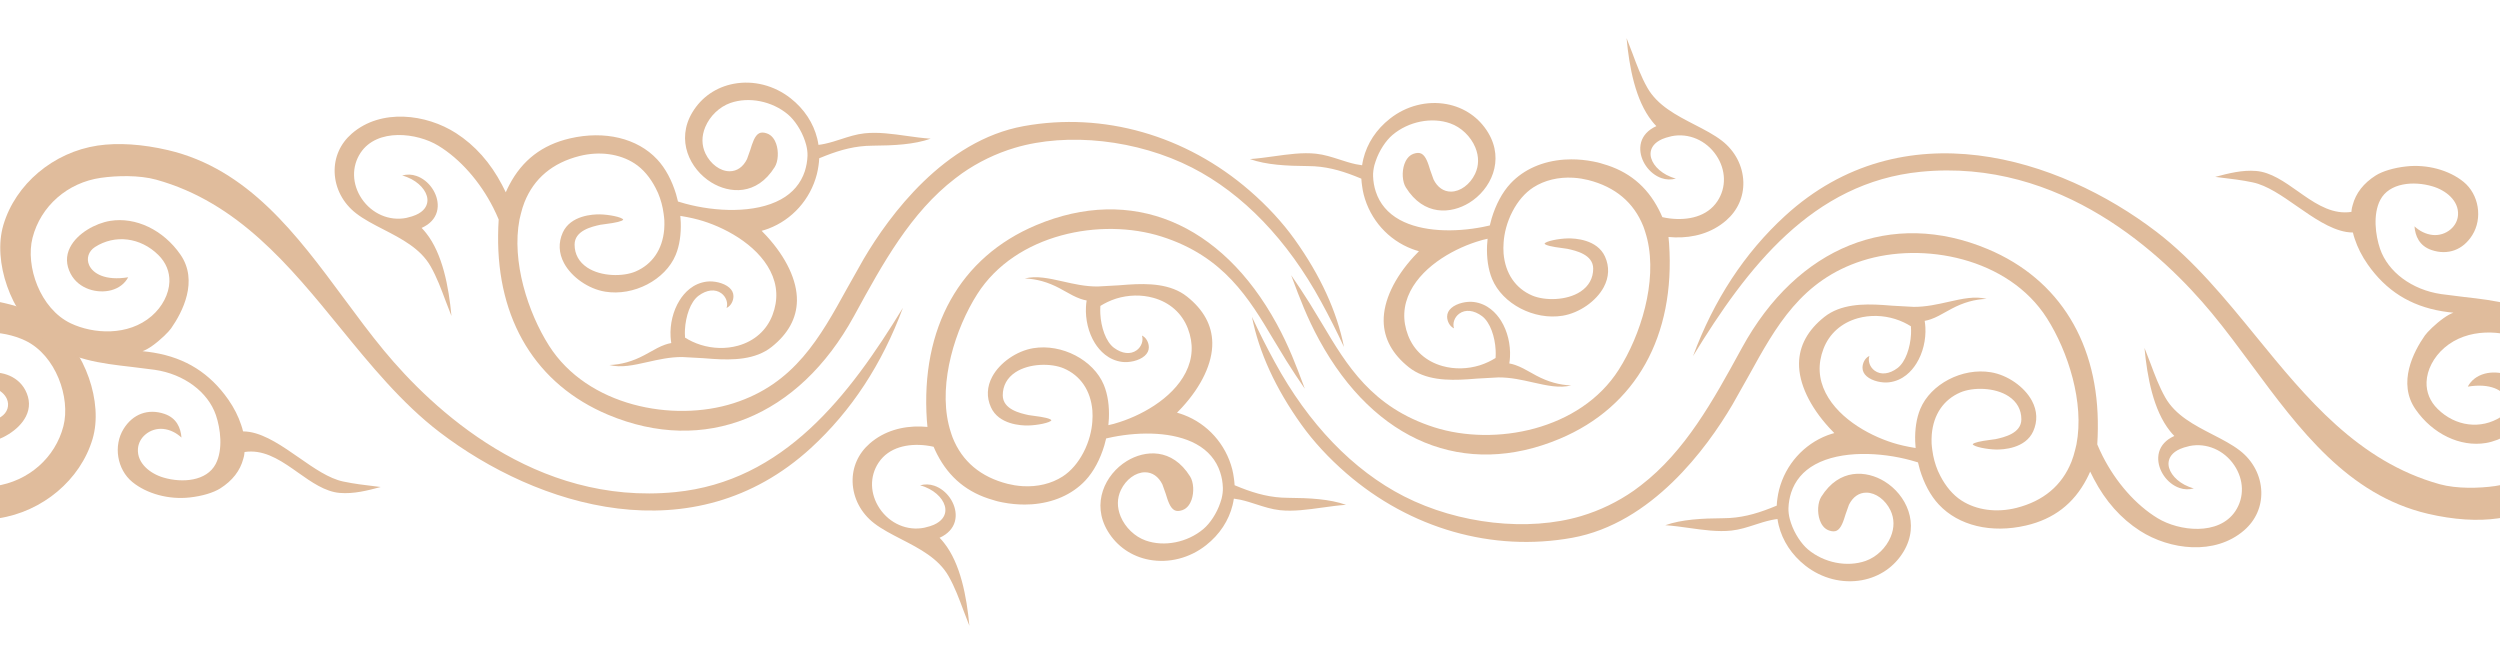
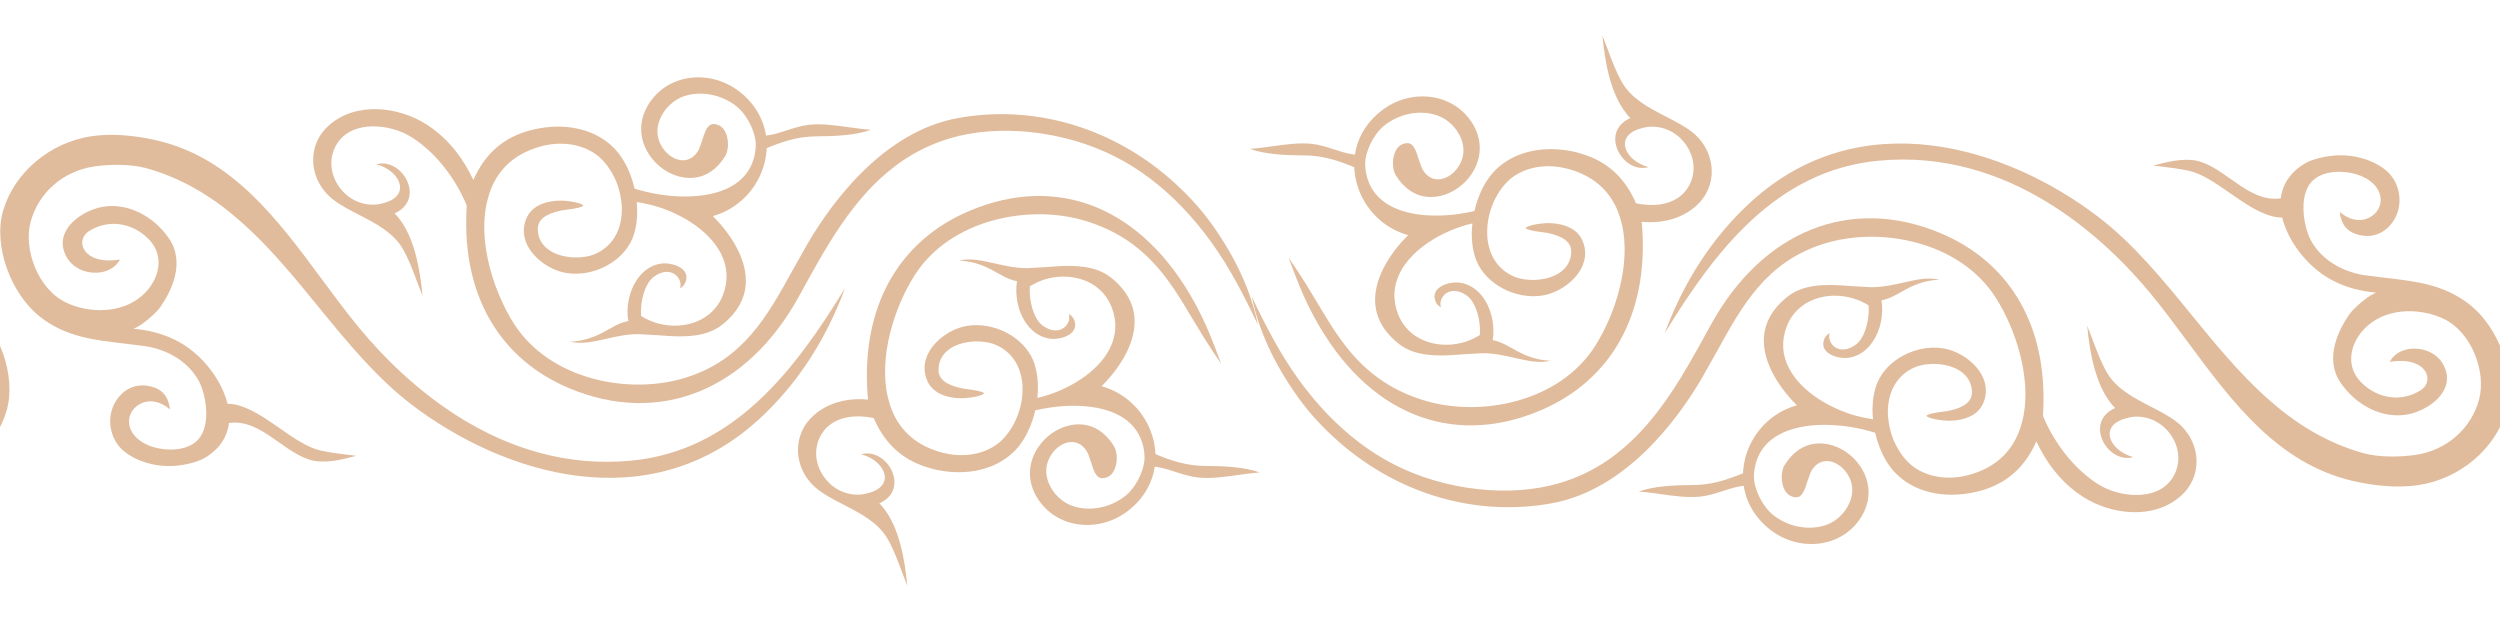
- <svg xmlns="http://www.w3.org/2000/svg" viewBox="0 0 3856 1024">
-   <g transform="translate(148,1024) scale(-1,-1)">
+ <svg xmlns="http://www.w3.org/2000/svg" viewBox="0 0 4120 1024">
+   <g transform="translate(16,1024) scale(-1,-1)">
    <g transform="translate(-58,0)">
      <path d="M1972.231 752.471a391.86 391.86 0 0 1-9.965-4.04c-0.212-3.743-0.586-7.535-1.165-11.299a120.733 120.733 0 0 0-2.472-13.227c-10.099-39.173-38.305-70.183-74.66-83.947a114.278 114.278 0 0 0-10.551-3.425c2.719-2.719 5.304-5.445 7.818-8.157 30.021-32.775 47.055-68.439 46.596-99.568-0.367-27.132-13.474-51.129-38.99-71.376-25.077-19.901-59.823-20.487-90.585-18.474l-14.562 1.109-32.81 1.822c-19.004 0.085-36.497-3.919-53.432-7.761-21.723-4.908-40.826-9.145-58.876-4.604 18.1 0.614 35.748 5.565 53.714 15.085l8.573 4.739c7.797 4.414 15.431 8.658 23.46 11.497 3.136 1.109 6.448 2.027 9.732 2.606-0.523 3.22-0.946 6.504-1.059 9.852-1.031 19.216 3.701 39.752 13.722 55.868 7.387 11.794 20.699 26.384 42.259 29.06 10.176 1.292 25.762-1.561 34.548-9.357 4.216-3.701 6.384-8.157 6.434-13.143 0-7.429-4.16-14.972-9.887-17.768-0.297-0.169-0.494-0.254-0.734-0.374 2.585 7.74-0.756 17.231-8.065 22.599-9.463 6.956-22.62 5.523-35.162-3.792-12.606-9.449-19.95-31.921-20.988-52.443a100.437 100.437 0 0 1 0.042-10.925c0.085-0.417 0.085-0.826 0.085-1.201 3.552-2.182 7.133-4.209 10.89-5.967a109.158 109.158 0 0 1 13.439-5.318c18.644-5.734 38.884-6.363 57.591-1.109 25.226 7.048 43.99 23.827 52.98 47.203 8.905 23.206 7.754 46.094-3.34 67.987-20.953 41.193-71.2 67.824-108.798 78.495-0.784 0.254-1.476 0.494-2.225 0.671-2.768 0.777-5.523 1.321-8.248 1.977 0.41-3.51 0.664-6.963 0.826-10.445 0.784-18.623-1.61-36.645-7.797-51.617-16.003-38.502-64.816-63.905-108.883-56.652-25.685 4.251-51.701 22.351-63.29 44.004-8.256 15.409-8.948 31.695-1.977 47.118 12.041 26.716 46.716 28.291 57.062 28.107 14.35-0.233 34.682-4.28 36.2-8.15-1.645-2.479-10.974-4.788-27.867-6.857l-7.38-1.066c-12.86-2.797-39.745-8.736-39.781-30.543 0-14.717 6.751-26.97 19.534-35.423 21.518-14.188 55.374-14.188 74.462-6.109 25.854 11.024 41.61 34.103 44.244 64.95 0.452 5.699 0.332 11.455-0.085 17.224-0.205 3.418-0.664 6.843-1.201 10.233a123.162 123.162 0 0 1-6.674 24.477 112.061 112.061 0 0 1-5.982 13.206c-7.952 15.205-18.877 28.319-31.949 36.73-17.316 11.13-38.884 16.236-61.391 14.922-4.167-0.254-8.361-0.706-12.57-1.363a144.659 144.659 0 0 1-10.678-2.182c-41.723-10.551-70.296-34.555-84.978-71.334-1.144-2.881-2.062-5.897-3.001-8.821a150.888 150.888 0 0 1-3.185-11.377c-15.529-65.769 10.275-147.929 44.039-201.029 59.357-93.389 191.262-118.537 284.524-88.855 96.178 30.642 134.935 95.726 172.427 158.741l19.781 32.57a1146.315 1146.315 0 0 0 28.538 43.298c-0.664-1.737-1.328-3.475-1.935-5.198-11.095-29.647-22.521-60.324-41.398-94.829-85.719-156.792-224.334-213.734-370.695-152.343-118.05 49.526-178.684 158.614-168.875 301.353 0.254 3.291 0.621 6.624 0.911 9.972-3.383-0.282-6.716-0.537-10.063-0.621-28.404-0.819-56.645 6.765-78.919 26.144-17.726 15.424-27.118 36.525-26.462 59.498 0.742 24.654 12.818 47.817 33.107 63.481 11.984 9.272 26.631 16.779 42.055 24.738 28.156 14.52 57.231 29.477 72.852 56.899 9.562 16.787 16.356 35.254 23.036 53.114 2.853 7.797 5.946 15.664 9.075 23.496-4.209-45.268-13.764-96.058-39.166-127.972a77.33 77.33 0 0 0-6.808-7.797 50.374 50.374 0 0 0 8.99-5.078c9.852-7.048 15.296-16.497 15.826-27.909 0.862-19.83-13.609-40.656-32.853-47.252a36.574 36.574 0 0 0-22.062-0.657c5.198 1.363 10.099 3.312 14.47 5.657 16.412 8.729 26.186 23.008 24.371 35.452-0.911 6.278-4.993 14.145-17.69 19.795-3.538 1.532-7.952 2.924-13.079 4.082-0.523 0.127-0.989 0.282-1.61 0.417-26.13 5.268-53.177-6.342-68.813-29.64-15.085-22.479-15.741-49.604-1.638-70.748 15.791-23.834 45.346-29.936 73.347-26.518 3.842 0.487 7.719 1.151 11.511 2.02 1.723 3.997 3.496 7.917 5.473 11.659 18.637 36.214 47.083 59.413 86.171 70.423 2.677 0.784 5.191 1.695 7.994 2.302 2.217 0.537 4.456 0.953 6.638 1.412 11.716 2.267 23.171 3.383 34.35 3.34a218.204 218.204 0 0 0 10.621-0.367c33.079-2.316 62.302-14.894 82.803-36.702 13.107-13.976 23.001-33.227 29.272-54.088 0.989-3.552 1.97-7.175 2.797-10.805a233.903 233.903 0 0 1 10.883-2.345c43.057-8.376 93.558-7.874 128.064 11.038 18.46 10.148 30.932 24.993 36.906 43.418 1.243 3.715 2.196 7.535 2.924 11.539 0.664 4.011 1.158 8.121 1.271 12.415 0.177 5.402-0.607 11.13-1.999 16.829a87.711 87.711 0 0 1-1.907 6.095c-5.445 16.412-15.904 32.125-26.186 40.734-24.569 20.706-60.282 27.832-88.89 17.733-16.829-5.89-31.666-20.12-38.707-37.097-5.77-14.018-5.692-28.164 0.417-40.868 7.747-16.25 22.683-27.238 37.062-27.288 11.335-0.085 20.946 6.596 26.928 18.707l5.176 14.527c3.093 10.176 6.645 21.815 13.616 25.31 3.093 1.617 7.055 1.518 11.991-0.162 8.086-2.804 12.168-10.261 14.195-15.953 4.16-11.843 3.206-27.302-2.217-35.953-27.916-44.696-69.971-40.734-97.598-23.834-33.474 20.452-55.162 65.395-29.392 108.233 14.054 23.368 36.822 39.032 64.032 44.067 30.289 5.565 62.167-2.507 87.4-22.351 21.229-16.652 35.247-38.298 41.101-62.132 0.791-3.256 1.398-6.554 1.907-9.816 3.333 0.417 6.631 0.96 9.845 1.645 8.7 1.893 16.942 4.583 25.07 7.217 11.504 3.701 23.383 7.549 36.08 8.948 20.777 2.26 43.333-0.953 65.176-3.997 12.21-1.688 24.569-3.418 36.857-4.28-25.36-8.983-56.355-10.558-89.907-10.805-25.953-0.085-48.636-6.236-71.977-15.353z" fill="#e0bc9c" />
      <path d="M607.303 329.092c11.998 9.272 26.596 16.815 42.012 24.731 28.156 14.513 57.266 29.527 72.845 56.899 9.569 16.822 16.412 35.254 23.065 53.114a1099.705 1099.705 0 0 0 9.103 23.496c-4.195-45.275-13.771-96.023-39.166-127.979a96.835 96.835 0 0 0-6.843-7.797 57.175 57.175 0 0 0 9.018-5.064c9.823-6.97 15.304-16.532 15.805-27.874 0.855-19.873-13.573-40.649-32.824-47.245a35.734 35.734 0 0 0-22.062-0.657c5.148 1.314 10.099 3.291 14.435 5.6 16.405 8.785 26.214 23.051 24.399 35.416-0.946 6.349-5.028 14.272-17.683 19.795-3.538 1.603-7.959 2.966-13.037 4.124-0.586 0.127-1.066 0.325-1.645 0.452-26.137 5.24-53.184-6.384-68.848-29.689-15.092-22.464-15.755-49.555-1.695-70.79 25.6-38.425 87.111-30.875 119.85-10.932 33.863 20.572 64.406 55.543 84.815 95.783a274.714 274.714 0 0 1 8.333 18.1 428.696 428.696 0 0 0-0.876 24.032c-1.688 130.818 58.502 230.478 169.786 277.186 148.424 62.252 293.662 3.884 379.141-152.336l1.9-3.46c42.217-77.231 85.628-156.269 154.024-208.67 3.467-2.634 6.942-5.318 10.565-7.874a283.556 283.556 0 0 1 81.433-39.42c81.878-24.442 189.158-12.535 273.337 30.43 78.551 40.12 147.407 111.68 199.27 207.017a1177 1177 0 0 1 35.197 69.71c-10.876-54.675-36.278-110.281-76.313-166.241-18.46-25.812-42.337-51.659-69.053-74.787-98.671-85.592-225.739-121.877-348.527-99.653-122.689 22.14-207.406 137.915-246.953 204.955l-25.607 45.43c-41.723 75.656-81.058 147.11-175.182 177.081-93.177 29.738-225.146 4.583-284.531-88.848-32.606-51.369-57.923-129.992-45.515-194.595 0.579-3.016 1.363-5.946 2.147-8.905 1.476-6.024 3.256-11.963 5.523-17.698 14.682-36.808 43.255-60.762 84.978-71.327 30.635-7.662 61.475-3.538 84.639 11.384 13.446 8.651 24.498 22.14 32.577 37.803 1.349 2.691 2.669 5.282 3.87 7.994a122.244 122.244 0 0 1 8.573 31.843c0.459 3.369 0.904 6.758 1.109 10.148 0.169 4.689 0.127 9.428-0.24 14.096-2.599 30.875-18.354 53.877-44.244 64.929-19.039 8.079-52.93 8.079-74.385-6.102-12.811-8.453-19.576-20.699-19.576-35.416 0.042-21.808 26.878-27.782 39.781-30.6l7.422-1.031c16.864-2.104 26.158-4.414 27.832-6.843-1.568-3.87-21.885-7.917-36.193-8.171-10.36-0.155-45.077 1.412-57.111 28.128-6.921 15.416-6.257 31.702 1.984 47.083 11.624 21.681 37.641 39.788 63.326 43.99 44.039 7.302 92.902-18.1 108.89-56.652 6.024-14.513 8.404-31.913 7.832-49.964a175.634 175.634 0 0 0-0.671-10.233c3.475 0.544 6.893 1.165 10.318 1.822 5.812 1.151 11.624 2.387 17.436 3.997 37.888 10.268 89.724 37.182 111.037 79.152 11.13 21.892 12.246 44.774 3.34 68.036-8.905 23.333-27.704 40.07-52.937 47.16-18.757 5.24-39.004 4.576-57.598-1.193a103.883 103.883 0 0 1-13.439-5.24 110.084 110.084 0 0 1-10.89-5.982c0-0.41-0.028-0.777-0.028-1.193a85.013 85.013 0 0 1-0.127-10.925c1.066-20.536 8.361-43.05 20.981-52.45 12.535-9.35 25.734-10.756 35.211-3.792 7.253 5.367 10.635 14.795 8.001 22.556 0.282-0.092 0.537-0.169 0.734-0.332 5.777-2.839 9.936-10.353 9.887-17.811 0-4.951-2.14-9.4-6.391-13.143-8.813-7.712-24.35-10.6-34.541-9.322-21.617 2.634-34.88 17.224-42.224 29.067-10.085 16.116-14.88 36.638-13.813 55.854 0.219 3.298 0.537 6.596 1.08 9.852a60.833 60.833 0 0 0-9.689 2.564c-8.093 2.846-15.664 7.126-23.46 11.539l-8.623 4.696c-17.931 9.562-35.614 14.484-53.714 15.092 18.065 4.576 37.146 0.332 58.862-4.576 16.984-3.821 34.477-7.789 53.481-7.74l32.86 1.808 14.47 1.102c30.755 2.02 65.515 1.448 90.585-18.46 25.522-20.289 38.63-44.286 39.039-71.412 0.452-31.08-16.61-66.751-46.631-99.526a299.658 299.658 0 0 0-7.797-8.171 121.75 121.75 0 0 0 10.558-3.376c36.32-13.813 64.561-44.851 74.618-84.024 1.116-4.414 1.928-8.828 2.556-13.241a102.471 102.471 0 0 0 1.059-11.257 375.914 375.914 0 0 1 10.021-4.032c23.383-9.11 46.016-15.254 71.948-15.381 33.531-0.24 64.54-1.808 89.921-10.798-12.323-0.826-24.654-2.556-36.942-4.28-21.765-3.065-44.314-6.236-65.141-3.969-12.698 1.363-24.576 5.24-36.031 8.955-8.121 2.641-16.419 5.318-25.07 7.182-3.263 0.699-6.518 1.271-9.859 1.681a100.387 100.387 0 0 0-1.9-9.802c-5.904-23.834-19.915-45.48-41.108-62.139-25.268-19.83-57.097-27.945-87.4-22.38-27.253 5.064-50.021 20.699-64.074 44.117-25.727 42.796-4.04 87.732 29.435 108.226 27.584 16.9 69.724 20.812 97.591-23.834 5.41-8.658 6.349-24.124 2.196-35.946-2.027-5.734-6.109-13.114-14.188-15.918-4.951-1.766-8.877-1.808-12.006-0.24-6.914 3.538-10.466 15.127-13.602 25.353l-5.155 14.513c-5.975 12.126-15.544 18.806-26.949 18.722-14.4-0.035-29.279-11.052-37.118-27.295-6.059-12.74-6.179-26.836-0.332-40.861 7.062-17.027 21.857-31.2 38.679-37.146 28.665-10.063 64.399-2.924 88.933 17.719 10.226 8.665 20.699 24.329 26.186 40.748 0.664 2.062 1.314 4.11 1.85 6.13 1.448 5.699 2.232 11.384 2.069 16.794-0.134 4.322-0.621 8.404-1.328 12.443-0.699 3.997-1.695 7.839-2.846 11.546-6.102 18.425-18.46 33.269-36.928 43.368-39.915 21.935-101.136 19.096-147.569 6.476a194.136 194.136 0 0 1-11.13-3.256 180.012 180.012 0 0 0-2.966-11.412c-6.229-20.614-16.123-39.745-29.195-53.643-30.543-32.613-80.804-44.696-134.328-32.33-42.987 9.95-73.672 33.651-93.629 71.751-1.935 3.672-3.785 7.458-5.473 11.412-1.864-3.955-3.799-7.662-5.734-11.412-17.811-34.018-41.532-60.91-71.122-79.914-45.649-29.301-115.486-38.46-160.669 0.826-17.74 15.381-27.09 36.532-26.433 59.54 0.734 24.661 12.811 47.789 33.142 63.46z" fill="#e0bc9c" />
      <path d="M1099.253 759.066c-215.958 21.109-374.035-127.732-448.999-218.352-21.109-25.48-41.716-53.396-61.715-80.395-72.683-98.262-147.851-199.835-271.325-228.747-39.576-9.272-77.181-11.709-108.593-7.048-68.283 10.219-126.743 59.413-145.429 122.534-16.652 56.158 11.511 136.517 61.433 175.471 41.68 32.528 87.993 37.853 136.997 43.453l35.098 4.414c44.971 6.561 81.991 33.976 94.293 69.886 7.083 20.812 11.292 53.064-0.332 75.359-13.905 26.56-51.461 29.527-80.395 20.988-20.748-6.059-40.988-22.097-39.541-44.194 0.523-8.538 4.654-16.49 11.582-22.302a36.892 36.892 0 0 1 27.535-8.538c10.395 1.073 20.254 6.017 28.051 13.319-1.208-15.007-7.507-30.134-26.229-36.525-25.113-8.531-48.601 0-62.916 22.916-16.292 26.052-10.261 62.909 13.446 82.21 22.387 18.227 56.327 27.394 88.643 23.757 18.799-2.062 36.32-7.302 46.843-13.941 18.792-11.914 30.671-27.238 35.529-45.6 0.41-1.483 0.876-2.931 1.158-4.414 0.417-1.97 0.572-4.04 0.784-6.137a64.689 64.689 0 0 1 10.141-0.742c26.631 0.127 50.014 16.624 72.69 32.697 20.409 14.421 41.476 29.315 64.109 31.165 21.349 1.78 42.591-3.623 63.163-9.145-2.677-0.304-5.402-0.664-8.121-0.996-16.32-1.942-33.234-3.919-49.816-7.472-22.083-4.696-44.569-20.318-68.311-36.892-25.021-17.401-50.635-35.169-75.614-39.498a70.444 70.444 0 0 0-10.515-0.918 98.629 98.629 0 0 0-2.924-10.014c-4.294-13.037-10.89-26.236-19.83-39.046-28.446-40.649-65.684-64.194-115.027-72.4a223.585 223.585 0 0 0-17.288-2.217c4.499-1.568 9.732-4.541 15.014-8.298 12.57-8.863 25.395-21.596 29.067-26.914 17.479-25.028 42.549-73.099 14.4-113.798-26.349-38.05-68.947-58.467-108.48-51.991-22.394 3.672-50.833 19.004-61.892 41.144-6.511 12.987-6.137 26.61 0.996 40.374 12.578 23.983 41.603 31.002 62.584 25.438 12.076-3.291 21.031-10.304 26.186-19.993-35.219 5.734-54.3-5.65-60.19-18.686-4.626-10.254-1.003-21.511 9.032-27.987 30.918-19.795 70.211-14.894 97.668 12.281 11.709 11.504 17.556 25.847 17.076 41.391-0.664 18.757-10.854 38.474-27.302 52.732-36.193 31.384-90.133 27.825-124.928 11.299-47.323-22.599-70.077-88.311-58.869-131.976 12.578-48.855 53.961-85.133 105.465-92.435 23.962-3.432 58.954-4.414 85.26 2.839 125.797 34.922 205.852 132.929 283.245 227.794 47.005 57.591 95.606 117.174 153.868 161.665 150.782 115.161 391.147 190.591 572.677 24.484 62.464-57.231 109.843-129.617 141.962-216.29-83.135 136.121-183.812 267.843-351.416 284.291z" fill="#e0bc9c" />
    </g>
  </g>
  <g>
    <g transform="translate(-58,0)">
      <path d="M1972.231 752.471a391.86 391.86 0 0 1-9.965-4.04c-0.212-3.743-0.586-7.535-1.165-11.299a120.733 120.733 0 0 0-2.472-13.227c-10.099-39.173-38.305-70.183-74.66-83.947a114.278 114.278 0 0 0-10.551-3.425c2.719-2.719 5.304-5.445 7.818-8.157 30.021-32.775 47.055-68.439 46.596-99.568-0.367-27.132-13.474-51.129-38.99-71.376-25.077-19.901-59.823-20.487-90.585-18.474l-14.562 1.109-32.81 1.822c-19.004 0.085-36.497-3.919-53.432-7.761-21.723-4.908-40.826-9.145-58.876-4.604 18.1 0.614 35.748 5.565 53.714 15.085l8.573 4.739c7.797 4.414 15.431 8.658 23.46 11.497 3.136 1.109 6.448 2.027 9.732 2.606-0.523 3.22-0.946 6.504-1.059 9.852-1.031 19.216 3.701 39.752 13.722 55.868 7.387 11.794 20.699 26.384 42.259 29.06 10.176 1.292 25.762-1.561 34.548-9.357 4.216-3.701 6.384-8.157 6.434-13.143 0-7.429-4.16-14.972-9.887-17.768-0.297-0.169-0.494-0.254-0.734-0.374 2.585 7.74-0.756 17.231-8.065 22.599-9.463 6.956-22.62 5.523-35.162-3.792-12.606-9.449-19.95-31.921-20.988-52.443a100.437 100.437 0 0 1 0.042-10.925c0.085-0.417 0.085-0.826 0.085-1.201 3.552-2.182 7.133-4.209 10.89-5.967a109.158 109.158 0 0 1 13.439-5.318c18.644-5.734 38.884-6.363 57.591-1.109 25.226 7.048 43.99 23.827 52.98 47.203 8.905 23.206 7.754 46.094-3.34 67.987-20.953 41.193-71.2 67.824-108.798 78.495-0.784 0.254-1.476 0.494-2.225 0.671-2.768 0.777-5.523 1.321-8.248 1.977 0.41-3.51 0.664-6.963 0.826-10.445 0.784-18.623-1.61-36.645-7.797-51.617-16.003-38.502-64.816-63.905-108.883-56.652-25.685 4.251-51.701 22.351-63.29 44.004-8.256 15.409-8.948 31.695-1.977 47.118 12.041 26.716 46.716 28.291 57.062 28.107 14.35-0.233 34.682-4.28 36.2-8.15-1.645-2.479-10.974-4.788-27.867-6.857l-7.38-1.066c-12.86-2.797-39.745-8.736-39.781-30.543 0-14.717 6.751-26.97 19.534-35.423 21.518-14.188 55.374-14.188 74.462-6.109 25.854 11.024 41.61 34.103 44.244 64.95 0.452 5.699 0.332 11.455-0.085 17.224-0.205 3.418-0.664 6.843-1.201 10.233a123.162 123.162 0 0 1-6.674 24.477 112.061 112.061 0 0 1-5.982 13.206c-7.952 15.205-18.877 28.319-31.949 36.73-17.316 11.13-38.884 16.236-61.391 14.922-4.167-0.254-8.361-0.706-12.57-1.363a144.659 144.659 0 0 1-10.678-2.182c-41.723-10.551-70.296-34.555-84.978-71.334-1.144-2.881-2.062-5.897-3.001-8.821a150.888 150.888 0 0 1-3.185-11.377c-15.529-65.769 10.275-147.929 44.039-201.029 59.357-93.389 191.262-118.537 284.524-88.855 96.178 30.642 134.935 95.726 172.427 158.741l19.781 32.57a1146.315 1146.315 0 0 0 28.538 43.298c-0.664-1.737-1.328-3.475-1.935-5.198-11.095-29.647-22.521-60.324-41.398-94.829-85.719-156.792-224.334-213.734-370.695-152.343-118.05 49.526-178.684 158.614-168.875 301.353 0.254 3.291 0.621 6.624 0.911 9.972-3.383-0.282-6.716-0.537-10.063-0.621-28.404-0.819-56.645 6.765-78.919 26.144-17.726 15.424-27.118 36.525-26.462 59.498 0.742 24.654 12.818 47.817 33.107 63.481 11.984 9.272 26.631 16.779 42.055 24.738 28.156 14.52 57.231 29.477 72.852 56.899 9.562 16.787 16.356 35.254 23.036 53.114 2.853 7.797 5.946 15.664 9.075 23.496-4.209-45.268-13.764-96.058-39.166-127.972a77.33 77.33 0 0 0-6.808-7.797 50.374 50.374 0 0 0 8.99-5.078c9.852-7.048 15.296-16.497 15.826-27.909 0.862-19.83-13.609-40.656-32.853-47.252a36.574 36.574 0 0 0-22.062-0.657c5.198 1.363 10.099 3.312 14.47 5.657 16.412 8.729 26.186 23.008 24.371 35.452-0.911 6.278-4.993 14.145-17.69 19.795-3.538 1.532-7.952 2.924-13.079 4.082-0.523 0.127-0.989 0.282-1.61 0.417-26.13 5.268-53.177-6.342-68.813-29.64-15.085-22.479-15.741-49.604-1.638-70.748 15.791-23.834 45.346-29.936 73.347-26.518 3.842 0.487 7.719 1.151 11.511 2.02 1.723 3.997 3.496 7.917 5.473 11.659 18.637 36.214 47.083 59.413 86.171 70.423 2.677 0.784 5.191 1.695 7.994 2.302 2.217 0.537 4.456 0.953 6.638 1.412 11.716 2.267 23.171 3.383 34.35 3.34a218.204 218.204 0 0 0 10.621-0.367c33.079-2.316 62.302-14.894 82.803-36.702 13.107-13.976 23.001-33.227 29.272-54.088 0.989-3.552 1.97-7.175 2.797-10.805a233.903 233.903 0 0 1 10.883-2.345c43.057-8.376 93.558-7.874 128.064 11.038 18.46 10.148 30.932 24.993 36.906 43.418 1.243 3.715 2.196 7.535 2.924 11.539 0.664 4.011 1.158 8.121 1.271 12.415 0.177 5.402-0.607 11.13-1.999 16.829a87.711 87.711 0 0 1-1.907 6.095c-5.445 16.412-15.904 32.125-26.186 40.734-24.569 20.706-60.282 27.832-88.89 17.733-16.829-5.89-31.666-20.12-38.707-37.097-5.77-14.018-5.692-28.164 0.417-40.868 7.747-16.25 22.683-27.238 37.062-27.288 11.335-0.085 20.946 6.596 26.928 18.707l5.176 14.527c3.093 10.176 6.645 21.815 13.616 25.31 3.093 1.617 7.055 1.518 11.991-0.162 8.086-2.804 12.168-10.261 14.195-15.953 4.16-11.843 3.206-27.302-2.217-35.953-27.916-44.696-69.971-40.734-97.598-23.834-33.474 20.452-55.162 65.395-29.392 108.233 14.054 23.368 36.822 39.032 64.032 44.067 30.289 5.565 62.167-2.507 87.4-22.351 21.229-16.652 35.247-38.298 41.101-62.132 0.791-3.256 1.398-6.554 1.907-9.816 3.333 0.417 6.631 0.96 9.845 1.645 8.7 1.893 16.942 4.583 25.07 7.217 11.504 3.701 23.383 7.549 36.08 8.948 20.777 2.26 43.333-0.953 65.176-3.997 12.21-1.688 24.569-3.418 36.857-4.28-25.36-8.983-56.355-10.558-89.907-10.805-25.953-0.085-48.636-6.236-71.977-15.353z" fill="#e0bc9c" />
      <path d="M607.303 329.092c11.998 9.272 26.596 16.815 42.012 24.731 28.156 14.513 57.266 29.527 72.845 56.899 9.569 16.822 16.412 35.254 23.065 53.114a1099.705 1099.705 0 0 0 9.103 23.496c-4.195-45.275-13.771-96.023-39.166-127.979a96.835 96.835 0 0 0-6.843-7.797 57.175 57.175 0 0 0 9.018-5.064c9.823-6.97 15.304-16.532 15.805-27.874 0.855-19.873-13.573-40.649-32.824-47.245a35.734 35.734 0 0 0-22.062-0.657c5.148 1.314 10.099 3.291 14.435 5.6 16.405 8.785 26.214 23.051 24.399 35.416-0.946 6.349-5.028 14.272-17.683 19.795-3.538 1.603-7.959 2.966-13.037 4.124-0.586 0.127-1.066 0.325-1.645 0.452-26.137 5.24-53.184-6.384-68.848-29.689-15.092-22.464-15.755-49.555-1.695-70.79 25.6-38.425 87.111-30.875 119.85-10.932 33.863 20.572 64.406 55.543 84.815 95.783a274.714 274.714 0 0 1 8.333 18.1 428.696 428.696 0 0 0-0.876 24.032c-1.688 130.818 58.502 230.478 169.786 277.186 148.424 62.252 293.662 3.884 379.141-152.336l1.9-3.46c42.217-77.231 85.628-156.269 154.024-208.67 3.467-2.634 6.942-5.318 10.565-7.874a283.556 283.556 0 0 1 81.433-39.42c81.878-24.442 189.158-12.535 273.337 30.43 78.551 40.12 147.407 111.68 199.27 207.017a1177 1177 0 0 1 35.197 69.71c-10.876-54.675-36.278-110.281-76.313-166.241-18.46-25.812-42.337-51.659-69.053-74.787-98.671-85.592-225.739-121.877-348.527-99.653-122.689 22.14-207.406 137.915-246.953 204.955l-25.607 45.43c-41.723 75.656-81.058 147.11-175.182 177.081-93.177 29.738-225.146 4.583-284.531-88.848-32.606-51.369-57.923-129.992-45.515-194.595 0.579-3.016 1.363-5.946 2.147-8.905 1.476-6.024 3.256-11.963 5.523-17.698 14.682-36.808 43.255-60.762 84.978-71.327 30.635-7.662 61.475-3.538 84.639 11.384 13.446 8.651 24.498 22.14 32.577 37.803 1.349 2.691 2.669 5.282 3.87 7.994a122.244 122.244 0 0 1 8.573 31.843c0.459 3.369 0.904 6.758 1.109 10.148 0.169 4.689 0.127 9.428-0.24 14.096-2.599 30.875-18.354 53.877-44.244 64.929-19.039 8.079-52.93 8.079-74.385-6.102-12.811-8.453-19.576-20.699-19.576-35.416 0.042-21.808 26.878-27.782 39.781-30.6l7.422-1.031c16.864-2.104 26.158-4.414 27.832-6.843-1.568-3.87-21.885-7.917-36.193-8.171-10.36-0.155-45.077 1.412-57.111 28.128-6.921 15.416-6.257 31.702 1.984 47.083 11.624 21.681 37.641 39.788 63.326 43.99 44.039 7.302 92.902-18.1 108.89-56.652 6.024-14.513 8.404-31.913 7.832-49.964a175.634 175.634 0 0 0-0.671-10.233c3.475 0.544 6.893 1.165 10.318 1.822 5.812 1.151 11.624 2.387 17.436 3.997 37.888 10.268 89.724 37.182 111.037 79.152 11.13 21.892 12.246 44.774 3.34 68.036-8.905 23.333-27.704 40.07-52.937 47.16-18.757 5.24-39.004 4.576-57.598-1.193a103.883 103.883 0 0 1-13.439-5.24 110.084 110.084 0 0 1-10.89-5.982c0-0.41-0.028-0.777-0.028-1.193a85.013 85.013 0 0 1-0.127-10.925c1.066-20.536 8.361-43.05 20.981-52.45 12.535-9.35 25.734-10.756 35.211-3.792 7.253 5.367 10.635 14.795 8.001 22.556 0.282-0.092 0.537-0.169 0.734-0.332 5.777-2.839 9.936-10.353 9.887-17.811 0-4.951-2.14-9.4-6.391-13.143-8.813-7.712-24.35-10.6-34.541-9.322-21.617 2.634-34.88 17.224-42.224 29.067-10.085 16.116-14.88 36.638-13.813 55.854 0.219 3.298 0.537 6.596 1.08 9.852a60.833 60.833 0 0 0-9.689 2.564c-8.093 2.846-15.664 7.126-23.46 11.539l-8.623 4.696c-17.931 9.562-35.614 14.484-53.714 15.092 18.065 4.576 37.146 0.332 58.862-4.576 16.984-3.821 34.477-7.789 53.481-7.74l32.86 1.808 14.47 1.102c30.755 2.02 65.515 1.448 90.585-18.46 25.522-20.289 38.63-44.286 39.039-71.412 0.452-31.08-16.61-66.751-46.631-99.526a299.658 299.658 0 0 0-7.797-8.171 121.75 121.75 0 0 0 10.558-3.376c36.32-13.813 64.561-44.851 74.618-84.024 1.116-4.414 1.928-8.828 2.556-13.241a102.471 102.471 0 0 0 1.059-11.257 375.914 375.914 0 0 1 10.021-4.032c23.383-9.11 46.016-15.254 71.948-15.381 33.531-0.24 64.54-1.808 89.921-10.798-12.323-0.826-24.654-2.556-36.942-4.28-21.765-3.065-44.314-6.236-65.141-3.969-12.698 1.363-24.576 5.24-36.031 8.955-8.121 2.641-16.419 5.318-25.07 7.182-3.263 0.699-6.518 1.271-9.859 1.681a100.387 100.387 0 0 0-1.9-9.802c-5.904-23.834-19.915-45.48-41.108-62.139-25.268-19.83-57.097-27.945-87.4-22.38-27.253 5.064-50.021 20.699-64.074 44.117-25.727 42.796-4.04 87.732 29.435 108.226 27.584 16.9 69.724 20.812 97.591-23.834 5.41-8.658 6.349-24.124 2.196-35.946-2.027-5.734-6.109-13.114-14.188-15.918-4.951-1.766-8.877-1.808-12.006-0.24-6.914 3.538-10.466 15.127-13.602 25.353l-5.155 14.513c-5.975 12.126-15.544 18.806-26.949 18.722-14.4-0.035-29.279-11.052-37.118-27.295-6.059-12.74-6.179-26.836-0.332-40.861 7.062-17.027 21.857-31.2 38.679-37.146 28.665-10.063 64.399-2.924 88.933 17.719 10.226 8.665 20.699 24.329 26.186 40.748 0.664 2.062 1.314 4.11 1.85 6.13 1.448 5.699 2.232 11.384 2.069 16.794-0.134 4.322-0.621 8.404-1.328 12.443-0.699 3.997-1.695 7.839-2.846 11.546-6.102 18.425-18.46 33.269-36.928 43.368-39.915 21.935-101.136 19.096-147.569 6.476a194.136 194.136 0 0 1-11.13-3.256 180.012 180.012 0 0 0-2.966-11.412c-6.229-20.614-16.123-39.745-29.195-53.643-30.543-32.613-80.804-44.696-134.328-32.33-42.987 9.95-73.672 33.651-93.629 71.751-1.935 3.672-3.785 7.458-5.473 11.412-1.864-3.955-3.799-7.662-5.734-11.412-17.811-34.018-41.532-60.91-71.122-79.914-45.649-29.301-115.486-38.46-160.669 0.826-17.74 15.381-27.09 36.532-26.433 59.54 0.734 24.661 12.811 47.789 33.142 63.46z" fill="#e0bc9c" />
      <path d="M1099.253 759.066c-215.958 21.109-374.035-127.732-448.999-218.352-21.109-25.48-41.716-53.396-61.715-80.395-72.683-98.262-147.851-199.835-271.325-228.747-39.576-9.272-77.181-11.709-108.593-7.048-68.283 10.219-126.743 59.413-145.429 122.534-16.652 56.158 11.511 136.517 61.433 175.471 41.68 32.528 87.993 37.853 136.997 43.453l35.098 4.414c44.971 6.561 81.991 33.976 94.293 69.886 7.083 20.812 11.292 53.064-0.332 75.359-13.905 26.56-51.461 29.527-80.395 20.988-20.748-6.059-40.988-22.097-39.541-44.194 0.523-8.538 4.654-16.49 11.582-22.302a36.892 36.892 0 0 1 27.535-8.538c10.395 1.073 20.254 6.017 28.051 13.319-1.208-15.007-7.507-30.134-26.229-36.525-25.113-8.531-48.601 0-62.916 22.916-16.292 26.052-10.261 62.909 13.446 82.21 22.387 18.227 56.327 27.394 88.643 23.757 18.799-2.062 36.32-7.302 46.843-13.941 18.792-11.914 30.671-27.238 35.529-45.6 0.41-1.483 0.876-2.931 1.158-4.414 0.417-1.97 0.572-4.04 0.784-6.137a64.689 64.689 0 0 1 10.141-0.742c26.631 0.127 50.014 16.624 72.69 32.697 20.409 14.421 41.476 29.315 64.109 31.165 21.349 1.78 42.591-3.623 63.163-9.145-2.677-0.304-5.402-0.664-8.121-0.996-16.32-1.942-33.234-3.919-49.816-7.472-22.083-4.696-44.569-20.318-68.311-36.892-25.021-17.401-50.635-35.169-75.614-39.498a70.444 70.444 0 0 0-10.515-0.918 98.629 98.629 0 0 0-2.924-10.014c-4.294-13.037-10.89-26.236-19.83-39.046-28.446-40.649-65.684-64.194-115.027-72.4a223.585 223.585 0 0 0-17.288-2.217c4.499-1.568 9.732-4.541 15.014-8.298 12.57-8.863 25.395-21.596 29.067-26.914 17.479-25.028 42.549-73.099 14.4-113.798-26.349-38.05-68.947-58.467-108.48-51.991-22.394 3.672-50.833 19.004-61.892 41.144-6.511 12.987-6.137 26.61 0.996 40.374 12.578 23.983 41.603 31.002 62.584 25.438 12.076-3.291 21.031-10.304 26.186-19.993-35.219 5.734-54.3-5.65-60.19-18.686-4.626-10.254-1.003-21.511 9.032-27.987 30.918-19.795 70.211-14.894 97.668 12.281 11.709 11.504 17.556 25.847 17.076 41.391-0.664 18.757-10.854 38.474-27.302 52.732-36.193 31.384-90.133 27.825-124.928 11.299-47.323-22.599-70.077-88.311-58.869-131.976 12.578-48.855 53.961-85.133 105.465-92.435 23.962-3.432 58.954-4.414 85.26 2.839 125.797 34.922 205.852 132.929 283.245 227.794 47.005 57.591 95.606 117.174 153.868 161.665 150.782 115.161 391.147 190.591 572.677 24.484 62.464-57.231 109.843-129.617 141.962-216.29-83.135 136.121-183.812 267.843-351.416 284.291z" fill="#e0bc9c" />
    </g>
  </g>
-   <g transform="translate(4004,1024) scale(-1,-1)">
+   <g transform="translate(4136,1024) scale(-1,-1)">
    <g transform="translate(-58,0)">
      <path d="M1972.231 752.471a391.86 391.86 0 0 1-9.965-4.04c-0.212-3.743-0.586-7.535-1.165-11.299a120.733 120.733 0 0 0-2.472-13.227c-10.099-39.173-38.305-70.183-74.66-83.947a114.278 114.278 0 0 0-10.551-3.425c2.719-2.719 5.304-5.445 7.818-8.157 30.021-32.775 47.055-68.439 46.596-99.568-0.367-27.132-13.474-51.129-38.99-71.376-25.077-19.901-59.823-20.487-90.585-18.474l-14.562 1.109-32.81 1.822c-19.004 0.085-36.497-3.919-53.432-7.761-21.723-4.908-40.826-9.145-58.876-4.604 18.1 0.614 35.748 5.565 53.714 15.085l8.573 4.739c7.797 4.414 15.431 8.658 23.46 11.497 3.136 1.109 6.448 2.027 9.732 2.606-0.523 3.22-0.946 6.504-1.059 9.852-1.031 19.216 3.701 39.752 13.722 55.868 7.387 11.794 20.699 26.384 42.259 29.06 10.176 1.292 25.762-1.561 34.548-9.357 4.216-3.701 6.384-8.157 6.434-13.143 0-7.429-4.16-14.972-9.887-17.768-0.297-0.169-0.494-0.254-0.734-0.374 2.585 7.74-0.756 17.231-8.065 22.599-9.463 6.956-22.62 5.523-35.162-3.792-12.606-9.449-19.95-31.921-20.988-52.443a100.437 100.437 0 0 1 0.042-10.925c0.085-0.417 0.085-0.826 0.085-1.201 3.552-2.182 7.133-4.209 10.89-5.967a109.158 109.158 0 0 1 13.439-5.318c18.644-5.734 38.884-6.363 57.591-1.109 25.226 7.048 43.99 23.827 52.98 47.203 8.905 23.206 7.754 46.094-3.34 67.987-20.953 41.193-71.2 67.824-108.798 78.495-0.784 0.254-1.476 0.494-2.225 0.671-2.768 0.777-5.523 1.321-8.248 1.977 0.41-3.51 0.664-6.963 0.826-10.445 0.784-18.623-1.61-36.645-7.797-51.617-16.003-38.502-64.816-63.905-108.883-56.652-25.685 4.251-51.701 22.351-63.29 44.004-8.256 15.409-8.948 31.695-1.977 47.118 12.041 26.716 46.716 28.291 57.062 28.107 14.35-0.233 34.682-4.28 36.2-8.15-1.645-2.479-10.974-4.788-27.867-6.857l-7.38-1.066c-12.86-2.797-39.745-8.736-39.781-30.543 0-14.717 6.751-26.97 19.534-35.423 21.518-14.188 55.374-14.188 74.462-6.109 25.854 11.024 41.61 34.103 44.244 64.95 0.452 5.699 0.332 11.455-0.085 17.224-0.205 3.418-0.664 6.843-1.201 10.233a123.162 123.162 0 0 1-6.674 24.477 112.061 112.061 0 0 1-5.982 13.206c-7.952 15.205-18.877 28.319-31.949 36.73-17.316 11.13-38.884 16.236-61.391 14.922-4.167-0.254-8.361-0.706-12.57-1.363a144.659 144.659 0 0 1-10.678-2.182c-41.723-10.551-70.296-34.555-84.978-71.334-1.144-2.881-2.062-5.897-3.001-8.821a150.888 150.888 0 0 1-3.185-11.377c-15.529-65.769 10.275-147.929 44.039-201.029 59.357-93.389 191.262-118.537 284.524-88.855 96.178 30.642 134.935 95.726 172.427 158.741l19.781 32.57a1146.315 1146.315 0 0 0 28.538 43.298c-0.664-1.737-1.328-3.475-1.935-5.198-11.095-29.647-22.521-60.324-41.398-94.829-85.719-156.792-224.334-213.734-370.695-152.343-118.05 49.526-178.684 158.614-168.875 301.353 0.254 3.291 0.621 6.624 0.911 9.972-3.383-0.282-6.716-0.537-10.063-0.621-28.404-0.819-56.645 6.765-78.919 26.144-17.726 15.424-27.118 36.525-26.462 59.498 0.742 24.654 12.818 47.817 33.107 63.481 11.984 9.272 26.631 16.779 42.055 24.738 28.156 14.52 57.231 29.477 72.852 56.899 9.562 16.787 16.356 35.254 23.036 53.114 2.853 7.797 5.946 15.664 9.075 23.496-4.209-45.268-13.764-96.058-39.166-127.972a77.33 77.33 0 0 0-6.808-7.797 50.374 50.374 0 0 0 8.99-5.078c9.852-7.048 15.296-16.497 15.826-27.909 0.862-19.83-13.609-40.656-32.853-47.252a36.574 36.574 0 0 0-22.062-0.657c5.198 1.363 10.099 3.312 14.47 5.657 16.412 8.729 26.186 23.008 24.371 35.452-0.911 6.278-4.993 14.145-17.69 19.795-3.538 1.532-7.952 2.924-13.079 4.082-0.523 0.127-0.989 0.282-1.61 0.417-26.13 5.268-53.177-6.342-68.813-29.64-15.085-22.479-15.741-49.604-1.638-70.748 15.791-23.834 45.346-29.936 73.347-26.518 3.842 0.487 7.719 1.151 11.511 2.02 1.723 3.997 3.496 7.917 5.473 11.659 18.637 36.214 47.083 59.413 86.171 70.423 2.677 0.784 5.191 1.695 7.994 2.302 2.217 0.537 4.456 0.953 6.638 1.412 11.716 2.267 23.171 3.383 34.35 3.34a218.204 218.204 0 0 0 10.621-0.367c33.079-2.316 62.302-14.894 82.803-36.702 13.107-13.976 23.001-33.227 29.272-54.088 0.989-3.552 1.97-7.175 2.797-10.805a233.903 233.903 0 0 1 10.883-2.345c43.057-8.376 93.558-7.874 128.064 11.038 18.46 10.148 30.932 24.993 36.906 43.418 1.243 3.715 2.196 7.535 2.924 11.539 0.664 4.011 1.158 8.121 1.271 12.415 0.177 5.402-0.607 11.13-1.999 16.829a87.711 87.711 0 0 1-1.907 6.095c-5.445 16.412-15.904 32.125-26.186 40.734-24.569 20.706-60.282 27.832-88.89 17.733-16.829-5.89-31.666-20.12-38.707-37.097-5.77-14.018-5.692-28.164 0.417-40.868 7.747-16.25 22.683-27.238 37.062-27.288 11.335-0.085 20.946 6.596 26.928 18.707l5.176 14.527c3.093 10.176 6.645 21.815 13.616 25.31 3.093 1.617 7.055 1.518 11.991-0.162 8.086-2.804 12.168-10.261 14.195-15.953 4.16-11.843 3.206-27.302-2.217-35.953-27.916-44.696-69.971-40.734-97.598-23.834-33.474 20.452-55.162 65.395-29.392 108.233 14.054 23.368 36.822 39.032 64.032 44.067 30.289 5.565 62.167-2.507 87.4-22.351 21.229-16.652 35.247-38.298 41.101-62.132 0.791-3.256 1.398-6.554 1.907-9.816 3.333 0.417 6.631 0.96 9.845 1.645 8.7 1.893 16.942 4.583 25.07 7.217 11.504 3.701 23.383 7.549 36.08 8.948 20.777 2.26 43.333-0.953 65.176-3.997 12.21-1.688 24.569-3.418 36.857-4.28-25.36-8.983-56.355-10.558-89.907-10.805-25.953-0.085-48.636-6.236-71.977-15.353z" fill="#e0bc9c" />
      <path d="M607.303 329.092c11.998 9.272 26.596 16.815 42.012 24.731 28.156 14.513 57.266 29.527 72.845 56.899 9.569 16.822 16.412 35.254 23.065 53.114a1099.705 1099.705 0 0 0 9.103 23.496c-4.195-45.275-13.771-96.023-39.166-127.979a96.835 96.835 0 0 0-6.843-7.797 57.175 57.175 0 0 0 9.018-5.064c9.823-6.97 15.304-16.532 15.805-27.874 0.855-19.873-13.573-40.649-32.824-47.245a35.734 35.734 0 0 0-22.062-0.657c5.148 1.314 10.099 3.291 14.435 5.6 16.405 8.785 26.214 23.051 24.399 35.416-0.946 6.349-5.028 14.272-17.683 19.795-3.538 1.603-7.959 2.966-13.037 4.124-0.586 0.127-1.066 0.325-1.645 0.452-26.137 5.24-53.184-6.384-68.848-29.689-15.092-22.464-15.755-49.555-1.695-70.79 25.6-38.425 87.111-30.875 119.85-10.932 33.863 20.572 64.406 55.543 84.815 95.783a274.714 274.714 0 0 1 8.333 18.1 428.696 428.696 0 0 0-0.876 24.032c-1.688 130.818 58.502 230.478 169.786 277.186 148.424 62.252 293.662 3.884 379.141-152.336l1.9-3.46c42.217-77.231 85.628-156.269 154.024-208.67 3.467-2.634 6.942-5.318 10.565-7.874a283.556 283.556 0 0 1 81.433-39.42c81.878-24.442 189.158-12.535 273.337 30.43 78.551 40.12 147.407 111.68 199.27 207.017a1177 1177 0 0 1 35.197 69.71c-10.876-54.675-36.278-110.281-76.313-166.241-18.46-25.812-42.337-51.659-69.053-74.787-98.671-85.592-225.739-121.877-348.527-99.653-122.689 22.14-207.406 137.915-246.953 204.955l-25.607 45.43c-41.723 75.656-81.058 147.11-175.182 177.081-93.177 29.738-225.146 4.583-284.531-88.848-32.606-51.369-57.923-129.992-45.515-194.595 0.579-3.016 1.363-5.946 2.147-8.905 1.476-6.024 3.256-11.963 5.523-17.698 14.682-36.808 43.255-60.762 84.978-71.327 30.635-7.662 61.475-3.538 84.639 11.384 13.446 8.651 24.498 22.14 32.577 37.803 1.349 2.691 2.669 5.282 3.87 7.994a122.244 122.244 0 0 1 8.573 31.843c0.459 3.369 0.904 6.758 1.109 10.148 0.169 4.689 0.127 9.428-0.24 14.096-2.599 30.875-18.354 53.877-44.244 64.929-19.039 8.079-52.93 8.079-74.385-6.102-12.811-8.453-19.576-20.699-19.576-35.416 0.042-21.808 26.878-27.782 39.781-30.6l7.422-1.031c16.864-2.104 26.158-4.414 27.832-6.843-1.568-3.87-21.885-7.917-36.193-8.171-10.36-0.155-45.077 1.412-57.111 28.128-6.921 15.416-6.257 31.702 1.984 47.083 11.624 21.681 37.641 39.788 63.326 43.99 44.039 7.302 92.902-18.1 108.89-56.652 6.024-14.513 8.404-31.913 7.832-49.964a175.634 175.634 0 0 0-0.671-10.233c3.475 0.544 6.893 1.165 10.318 1.822 5.812 1.151 11.624 2.387 17.436 3.997 37.888 10.268 89.724 37.182 111.037 79.152 11.13 21.892 12.246 44.774 3.34 68.036-8.905 23.333-27.704 40.07-52.937 47.16-18.757 5.24-39.004 4.576-57.598-1.193a103.883 103.883 0 0 1-13.439-5.24 110.084 110.084 0 0 1-10.89-5.982c0-0.41-0.028-0.777-0.028-1.193a85.013 85.013 0 0 1-0.127-10.925c1.066-20.536 8.361-43.05 20.981-52.45 12.535-9.35 25.734-10.756 35.211-3.792 7.253 5.367 10.635 14.795 8.001 22.556 0.282-0.092 0.537-0.169 0.734-0.332 5.777-2.839 9.936-10.353 9.887-17.811 0-4.951-2.14-9.4-6.391-13.143-8.813-7.712-24.35-10.6-34.541-9.322-21.617 2.634-34.88 17.224-42.224 29.067-10.085 16.116-14.88 36.638-13.813 55.854 0.219 3.298 0.537 6.596 1.08 9.852a60.833 60.833 0 0 0-9.689 2.564c-8.093 2.846-15.664 7.126-23.46 11.539l-8.623 4.696c-17.931 9.562-35.614 14.484-53.714 15.092 18.065 4.576 37.146 0.332 58.862-4.576 16.984-3.821 34.477-7.789 53.481-7.74l32.86 1.808 14.47 1.102c30.755 2.02 65.515 1.448 90.585-18.46 25.522-20.289 38.63-44.286 39.039-71.412 0.452-31.08-16.61-66.751-46.631-99.526a299.658 299.658 0 0 0-7.797-8.171 121.75 121.75 0 0 0 10.558-3.376c36.32-13.813 64.561-44.851 74.618-84.024 1.116-4.414 1.928-8.828 2.556-13.241a102.471 102.471 0 0 0 1.059-11.257 375.914 375.914 0 0 1 10.021-4.032c23.383-9.11 46.016-15.254 71.948-15.381 33.531-0.24 64.54-1.808 89.921-10.798-12.323-0.826-24.654-2.556-36.942-4.28-21.765-3.065-44.314-6.236-65.141-3.969-12.698 1.363-24.576 5.24-36.031 8.955-8.121 2.641-16.419 5.318-25.07 7.182-3.263 0.699-6.518 1.271-9.859 1.681a100.387 100.387 0 0 0-1.9-9.802c-5.904-23.834-19.915-45.48-41.108-62.139-25.268-19.83-57.097-27.945-87.4-22.38-27.253 5.064-50.021 20.699-64.074 44.117-25.727 42.796-4.04 87.732 29.435 108.226 27.584 16.9 69.724 20.812 97.591-23.834 5.41-8.658 6.349-24.124 2.196-35.946-2.027-5.734-6.109-13.114-14.188-15.918-4.951-1.766-8.877-1.808-12.006-0.24-6.914 3.538-10.466 15.127-13.602 25.353l-5.155 14.513c-5.975 12.126-15.544 18.806-26.949 18.722-14.4-0.035-29.279-11.052-37.118-27.295-6.059-12.74-6.179-26.836-0.332-40.861 7.062-17.027 21.857-31.2 38.679-37.146 28.665-10.063 64.399-2.924 88.933 17.719 10.226 8.665 20.699 24.329 26.186 40.748 0.664 2.062 1.314 4.11 1.85 6.13 1.448 5.699 2.232 11.384 2.069 16.794-0.134 4.322-0.621 8.404-1.328 12.443-0.699 3.997-1.695 7.839-2.846 11.546-6.102 18.425-18.46 33.269-36.928 43.368-39.915 21.935-101.136 19.096-147.569 6.476a194.136 194.136 0 0 1-11.13-3.256 180.012 180.012 0 0 0-2.966-11.412c-6.229-20.614-16.123-39.745-29.195-53.643-30.543-32.613-80.804-44.696-134.328-32.33-42.987 9.95-73.672 33.651-93.629 71.751-1.935 3.672-3.785 7.458-5.473 11.412-1.864-3.955-3.799-7.662-5.734-11.412-17.811-34.018-41.532-60.91-71.122-79.914-45.649-29.301-115.486-38.46-160.669 0.826-17.74 15.381-27.09 36.532-26.433 59.54 0.734 24.661 12.811 47.789 33.142 63.46z" fill="#e0bc9c" />
      <path d="M1099.253 759.066c-215.958 21.109-374.035-127.732-448.999-218.352-21.109-25.48-41.716-53.396-61.715-80.395-72.683-98.262-147.851-199.835-271.325-228.747-39.576-9.272-77.181-11.709-108.593-7.048-68.283 10.219-126.743 59.413-145.429 122.534-16.652 56.158 11.511 136.517 61.433 175.471 41.68 32.528 87.993 37.853 136.997 43.453l35.098 4.414c44.971 6.561 81.991 33.976 94.293 69.886 7.083 20.812 11.292 53.064-0.332 75.359-13.905 26.56-51.461 29.527-80.395 20.988-20.748-6.059-40.988-22.097-39.541-44.194 0.523-8.538 4.654-16.49 11.582-22.302a36.892 36.892 0 0 1 27.535-8.538c10.395 1.073 20.254 6.017 28.051 13.319-1.208-15.007-7.507-30.134-26.229-36.525-25.113-8.531-48.601 0-62.916 22.916-16.292 26.052-10.261 62.909 13.446 82.21 22.387 18.227 56.327 27.394 88.643 23.757 18.799-2.062 36.32-7.302 46.843-13.941 18.792-11.914 30.671-27.238 35.529-45.6 0.41-1.483 0.876-2.931 1.158-4.414 0.417-1.97 0.572-4.04 0.784-6.137a64.689 64.689 0 0 1 10.141-0.742c26.631 0.127 50.014 16.624 72.69 32.697 20.409 14.421 41.476 29.315 64.109 31.165 21.349 1.78 42.591-3.623 63.163-9.145-2.677-0.304-5.402-0.664-8.121-0.996-16.32-1.942-33.234-3.919-49.816-7.472-22.083-4.696-44.569-20.318-68.311-36.892-25.021-17.401-50.635-35.169-75.614-39.498a70.444 70.444 0 0 0-10.515-0.918 98.629 98.629 0 0 0-2.924-10.014c-4.294-13.037-10.89-26.236-19.83-39.046-28.446-40.649-65.684-64.194-115.027-72.4a223.585 223.585 0 0 0-17.288-2.217c4.499-1.568 9.732-4.541 15.014-8.298 12.57-8.863 25.395-21.596 29.067-26.914 17.479-25.028 42.549-73.099 14.4-113.798-26.349-38.05-68.947-58.467-108.48-51.991-22.394 3.672-50.833 19.004-61.892 41.144-6.511 12.987-6.137 26.61 0.996 40.374 12.578 23.983 41.603 31.002 62.584 25.438 12.076-3.291 21.031-10.304 26.186-19.993-35.219 5.734-54.3-5.65-60.19-18.686-4.626-10.254-1.003-21.511 9.032-27.987 30.918-19.795 70.211-14.894 97.668 12.281 11.709 11.504 17.556 25.847 17.076 41.391-0.664 18.757-10.854 38.474-27.302 52.732-36.193 31.384-90.133 27.825-124.928 11.299-47.323-22.599-70.077-88.311-58.869-131.976 12.578-48.855 53.961-85.133 105.465-92.435 23.962-3.432 58.954-4.414 85.26 2.839 125.797 34.922 205.852 132.929 283.245 227.794 47.005 57.591 95.606 117.174 153.868 161.665 150.782 115.161 391.147 190.591 572.677 24.484 62.464-57.231 109.843-129.617 141.962-216.29-83.135 136.121-183.812 267.843-351.416 284.291z" fill="#e0bc9c" />
    </g>
  </g>
</svg>
